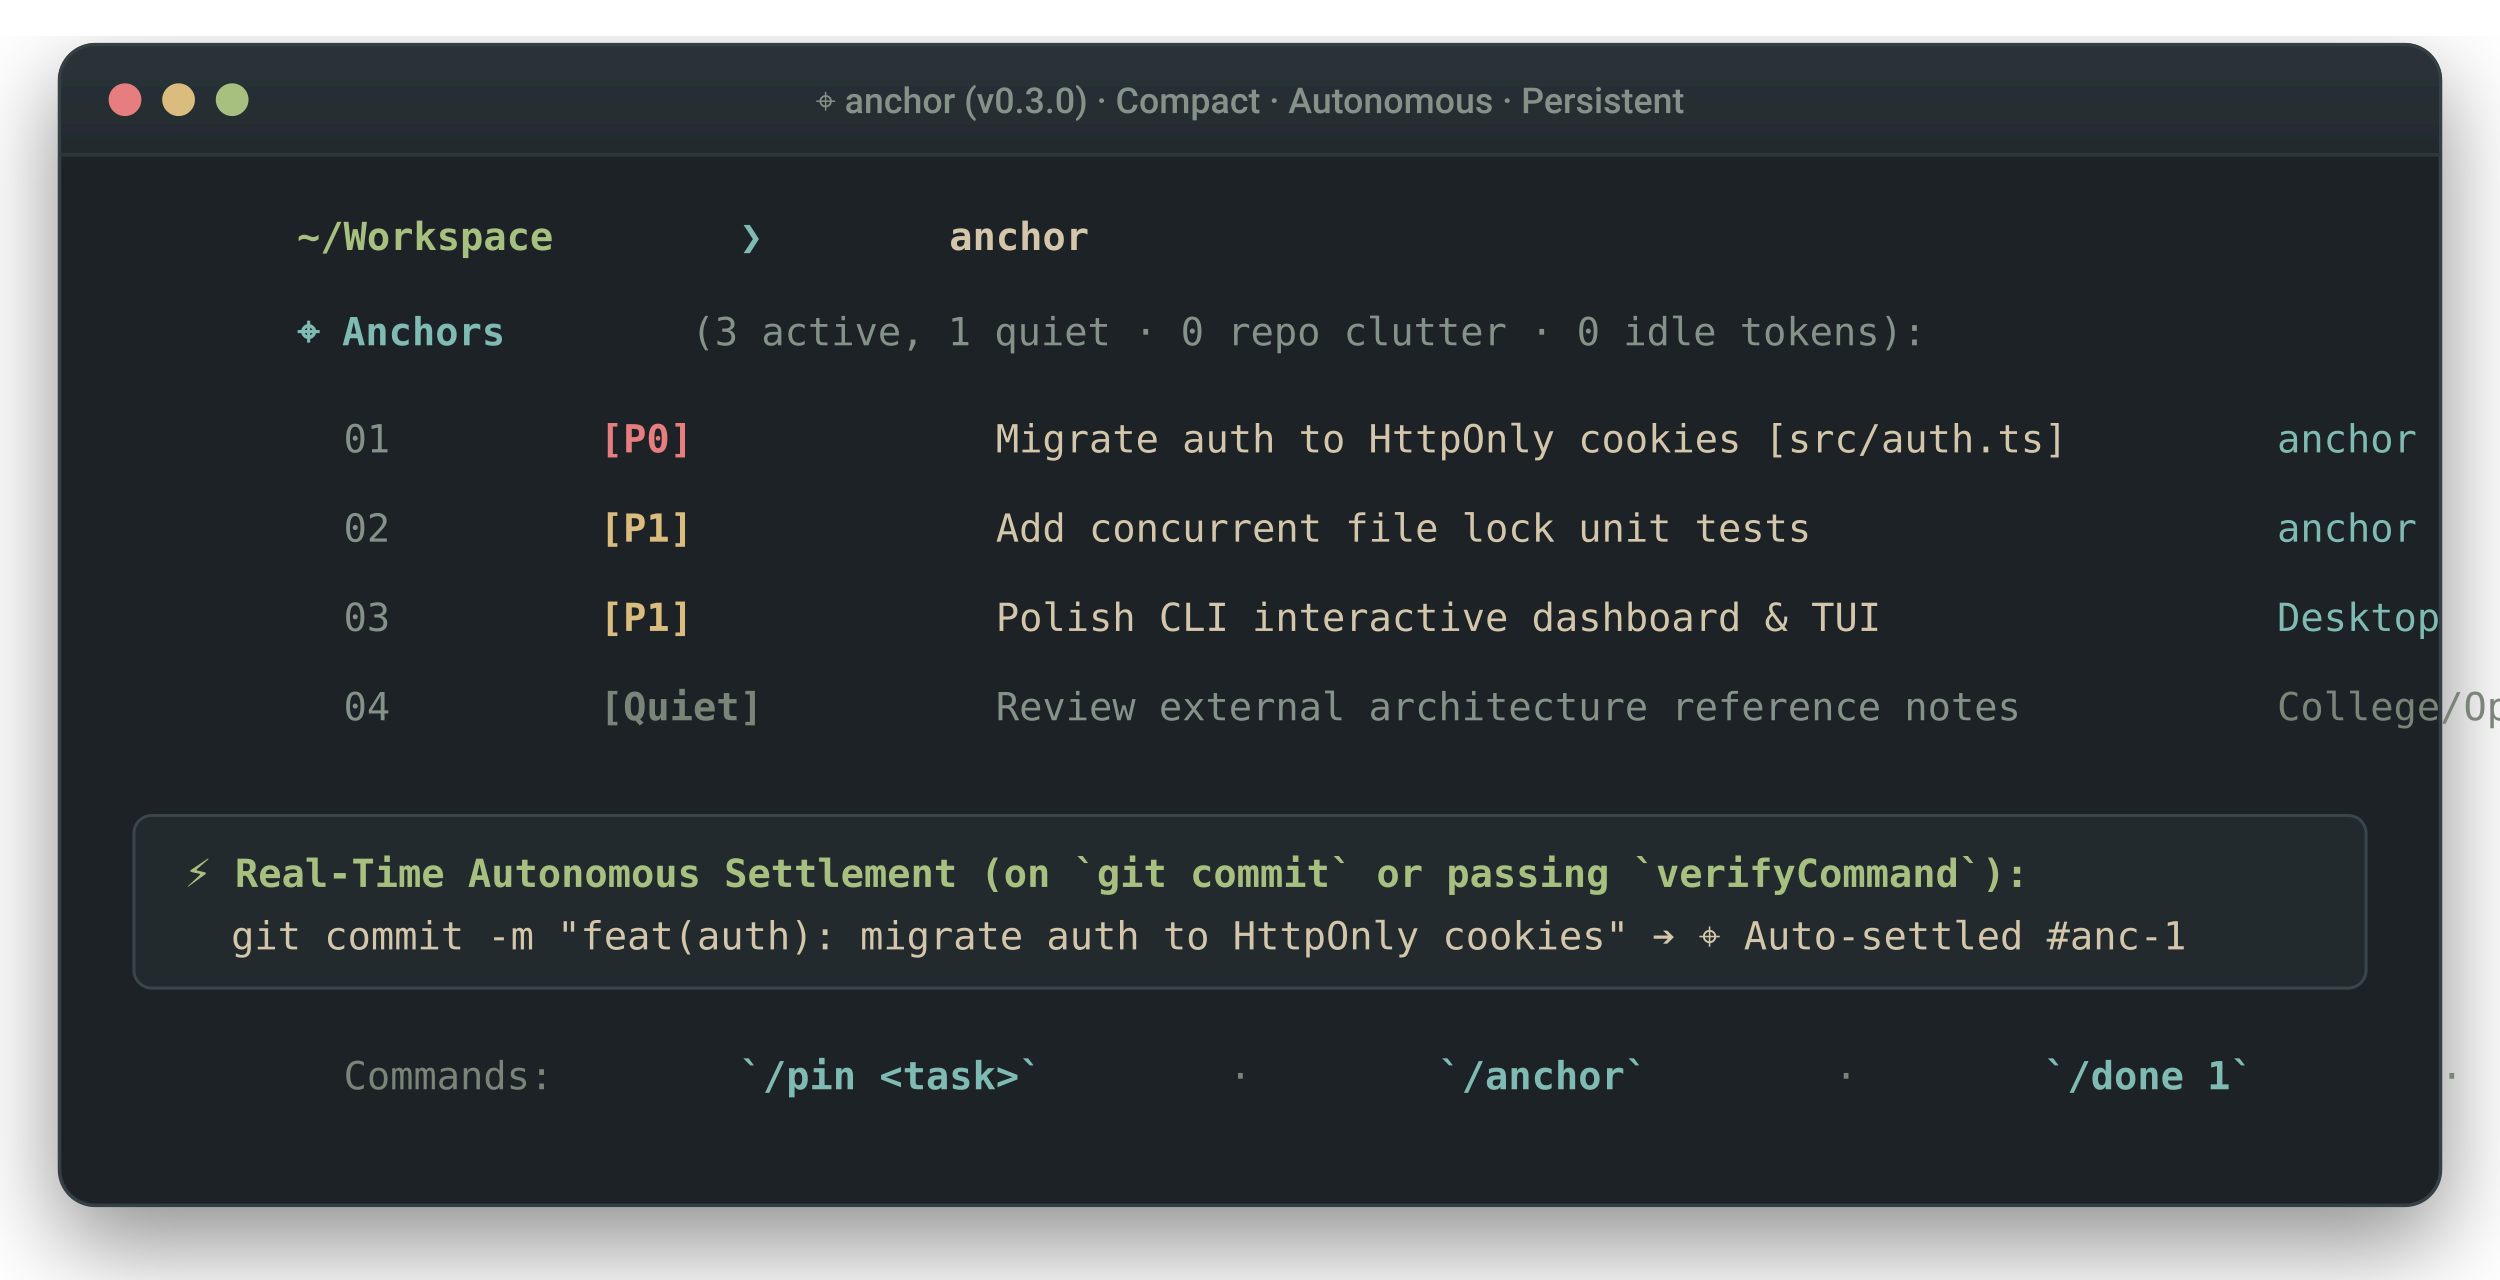
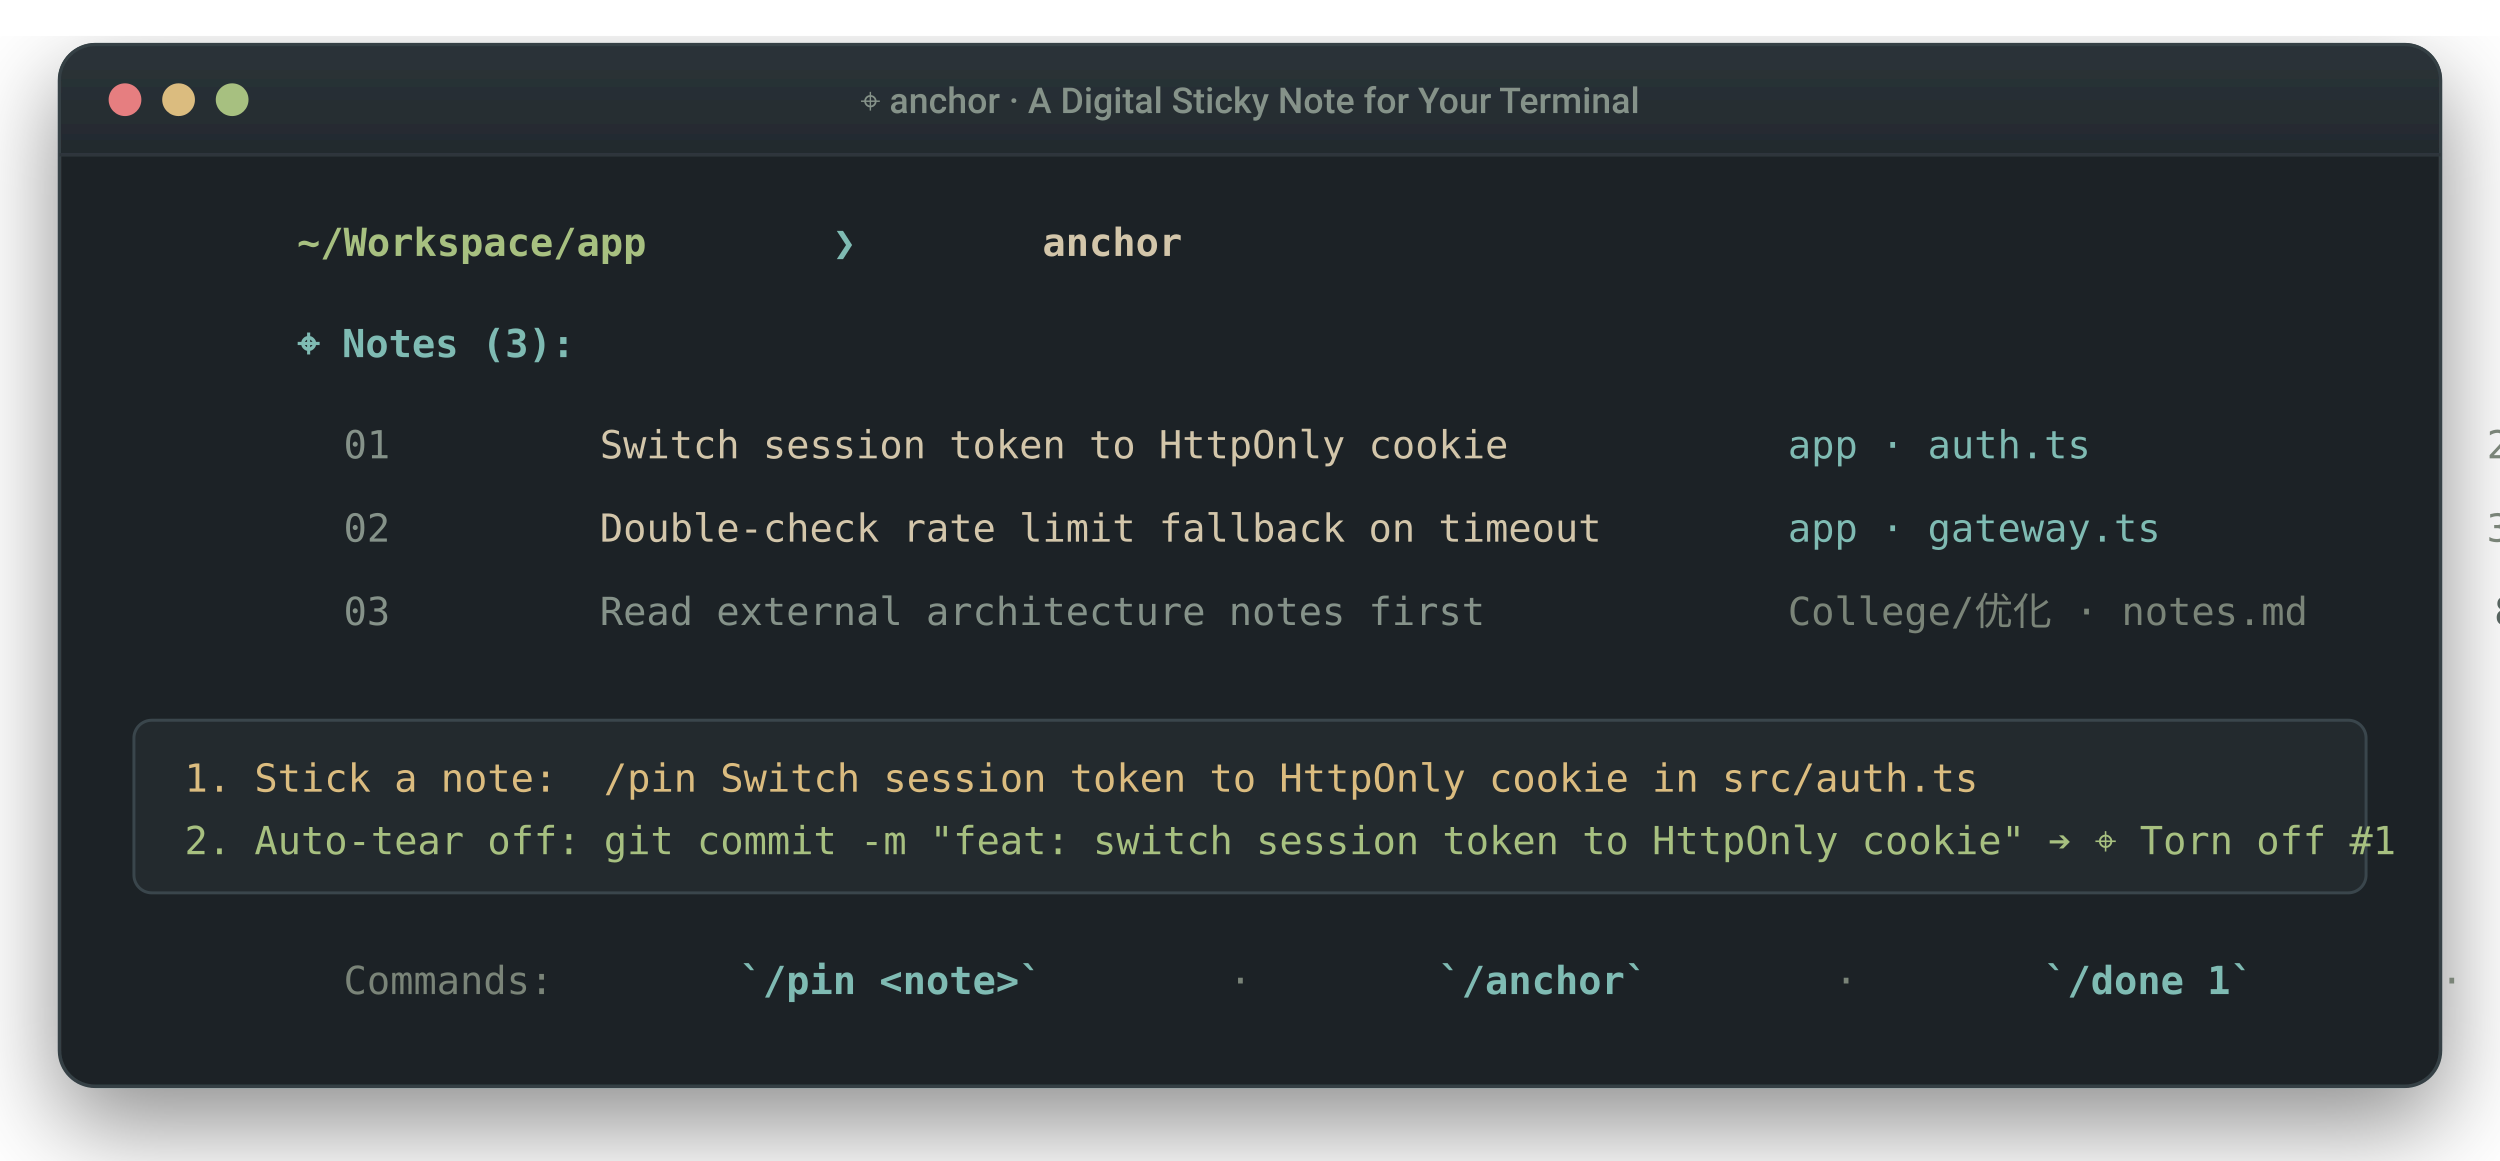
- <svg xmlns="http://www.w3.org/2000/svg" viewBox="0 0 840 430" width="840" height="430">
+ <svg xmlns="http://www.w3.org/2000/svg" viewBox="0 0 840 390" width="840" height="390">
  <defs>
    <filter id="shadow" x="-5%" y="-5%" width="110%" height="115%" filterUnits="userSpaceOnUse">
      <feDropShadow dx="0" dy="12" stdDeviation="16" flood-color="#000000" flood-opacity="0.45" />
    </filter>
    <linearGradient id="headerGrad" x1="0%" y1="0%" x2="0%" y2="100%">
      <stop offset="0%" stop-color="#2b3339" />
      <stop offset="100%" stop-color="#232a2e" />
    </linearGradient>
  </defs>
  <g filter="url(#shadow)">
-     <rect x="20" y="15" width="800" height="390" rx="12" fill="#1e2326" stroke="#343f44" stroke-width="1.2" />
+     <rect x="20" y="15" width="800" height="350" rx="12" fill="#1e2326" stroke="#343f44" stroke-width="1.2" />
    <path d="M 20,27 A 12,12 0 0,1 32,15 L 808,15 A 12,12 0 0,1 820,27 L 820,52 L 20,52 Z" fill="url(#headerGrad)" stroke="#343f44" stroke-width="1" />
    <line x1="20" y1="52" x2="820" y2="52" stroke="#2d353b" stroke-width="1" />
    <circle cx="42" cy="33.5" r="5.5" fill="#e67e80" />
    <circle cx="60" cy="33.5" r="5.5" fill="#dbbc7f" />
    <circle cx="78" cy="33.5" r="5.5" fill="#a7c080" />
    <text x="420" y="38" text-anchor="middle" font-family="-apple-system, BlinkMacSystemFont, 'Segoe UI', Roboto, sans-serif" font-size="12" font-weight="500" fill="#859289">
-       ⌖ anchor (v0.3.0) · Compact · Autonomous · Persistent
+       ⌖ anchor · A Digital Sticky Note for Your Terminal
    </text>
  </g>
  <g font-family="'JetBrains Mono', 'Fira Code', 'Cascadia Code', Consolas, monospace" font-size="13" xml:space="preserve">
-     <text x="45" y="84">
-       <tspan fill="#a7c080" font-weight="bold">~/Workspace</tspan>
+     <text x="45" y="86">
+       <tspan fill="#a7c080" font-weight="bold">~/Workspace/app</tspan>
      <tspan fill="#7fbbb3"> ❯ </tspan>
      <tspan fill="#d3c6aa" font-weight="bold">anchor</tspan>
    </text>
-     <text x="45" y="116">
-       <tspan fill="#7fbbb3" font-weight="bold">⌖ Anchors </tspan>
-       <tspan fill="#859289">(3 active, 1 quiet · 0 repo clutter · 0 idle tokens):</tspan>
+     <text x="45" y="120">
+       <tspan fill="#7fbbb3" font-weight="bold">⌖ Notes (3):</tspan>
    </text>
-     <text x="45" y="152">
+     <text x="45" y="154">
      <tspan fill="#859289">  01  </tspan>
-       <tspan fill="#e67e80" font-weight="bold">[P0]      </tspan>
-       <tspan fill="#d3c6aa">Migrate auth to HttpOnly cookies [src/auth.ts]</tspan>
-       <tspan fill="#7fbbb3">  anchor       </tspan>
-       <tspan fill="#e67e80" font-weight="bold">Today         </tspan>
-       <tspan fill="#7a8478">Today 10:02</tspan>
+       <tspan fill="#d3c6aa">Switch session token to HttpOnly cookie     </tspan>
+       <tspan fill="#7fbbb3">app · auth.ts          </tspan>
+       <tspan fill="#7a8478">25m ago</tspan>
    </text>
    <text x="45" y="182">
      <tspan fill="#859289">  02  </tspan>
-       <tspan fill="#dbbc7f" font-weight="bold">[P1]      </tspan>
-       <tspan fill="#d3c6aa">Add concurrent file lock unit tests           </tspan>
-       <tspan fill="#7fbbb3">  anchor       </tspan>
-       <tspan fill="#dbbc7f">Tomorrow      </tspan>
-       <tspan fill="#7a8478">Yesterday 21:34</tspan>
+       <tspan fill="#d3c6aa">Double-check rate limit fallback on timeout </tspan>
+       <tspan fill="#7fbbb3">app · gateway.ts       </tspan>
+       <tspan fill="#7a8478">3h ago</tspan>
    </text>
-     <text x="45" y="212">
+     <text x="45" y="210">
      <tspan fill="#859289">  03  </tspan>
-       <tspan fill="#dbbc7f" font-weight="bold">[P1]      </tspan>
-       <tspan fill="#d3c6aa">Polish CLI interactive dashboard &amp; TUI        </tspan>
-       <tspan fill="#7fbbb3">  Desktop      </tspan>
-       <tspan fill="#a7c080">In 2d         </tspan>
-       <tspan fill="#7a8478">Today 10:02</tspan>
+       <tspan fill="#859289">Read external architecture notes first      </tspan>
+       <tspan fill="#7a8478">College/优化 · notes.md </tspan>
+       <tspan fill="#56635f">8d ago · quiet</tspan>
    </text>
-     <text x="45" y="242">
-       <tspan fill="#859289">  04  </tspan>
-       <tspan fill="#7a8478" font-weight="bold">[Quiet]   </tspan>
-       <tspan fill="#859289">Review external architecture reference notes  </tspan>
-       <tspan fill="#7a8478">  College/Opt  </tspan>
-       <tspan fill="#7a8478">Quiet (0 tok) </tspan>
-       <tspan fill="#56635f">09-28 14:20</tspan>
-     </text>
-     <rect x="45" y="274" width="750" height="58" rx="6" fill="#232a2e" stroke="#3a464c" stroke-width="1" />
-     <text x="62" y="298" fill="#a7c080" font-weight="bold">⚡ Real-Time Autonomous Settlement (on `git commit` or passing `verifyCommand`):</text>
-     <text x="62" y="319" fill="#d3c6aa">  git commit -m "feat(auth): migrate auth to HttpOnly cookies" ➔ ⌖ Auto-settled #anc-1</text>
-     <text x="45" y="366" fill="#7a8478">
+     <rect x="45" y="242" width="750" height="58" rx="6" fill="#232a2e" stroke="#3a464c" stroke-width="1" />
+     <text x="62" y="266" fill="#dbbc7f">1. Stick a note:  /pin Switch session token to HttpOnly cookie in src/auth.ts</text>
+     <text x="62" y="287" fill="#a7c080">2. Auto-tear off: git commit -m "feat: switch session token to HttpOnly cookie" ➔ ⌖ Torn off #1</text>
+     <text x="45" y="334" fill="#7a8478">
      <tspan>  Commands: </tspan>
-       <tspan fill="#7fbbb3" font-weight="bold">`/pin &lt;task&gt;`</tspan>
+       <tspan fill="#7fbbb3" font-weight="bold">`/pin &lt;note&gt;`</tspan>
      <tspan> · </tspan>
      <tspan fill="#7fbbb3" font-weight="bold">`/anchor`</tspan>
      <tspan> · </tspan>
      <tspan fill="#7fbbb3" font-weight="bold">`/done 1`</tspan>
      <tspan> · </tspan>
      <tspan fill="#7fbbb3" font-weight="bold">`/anchor undo`</tspan>
    </text>
  </g>
</svg>
